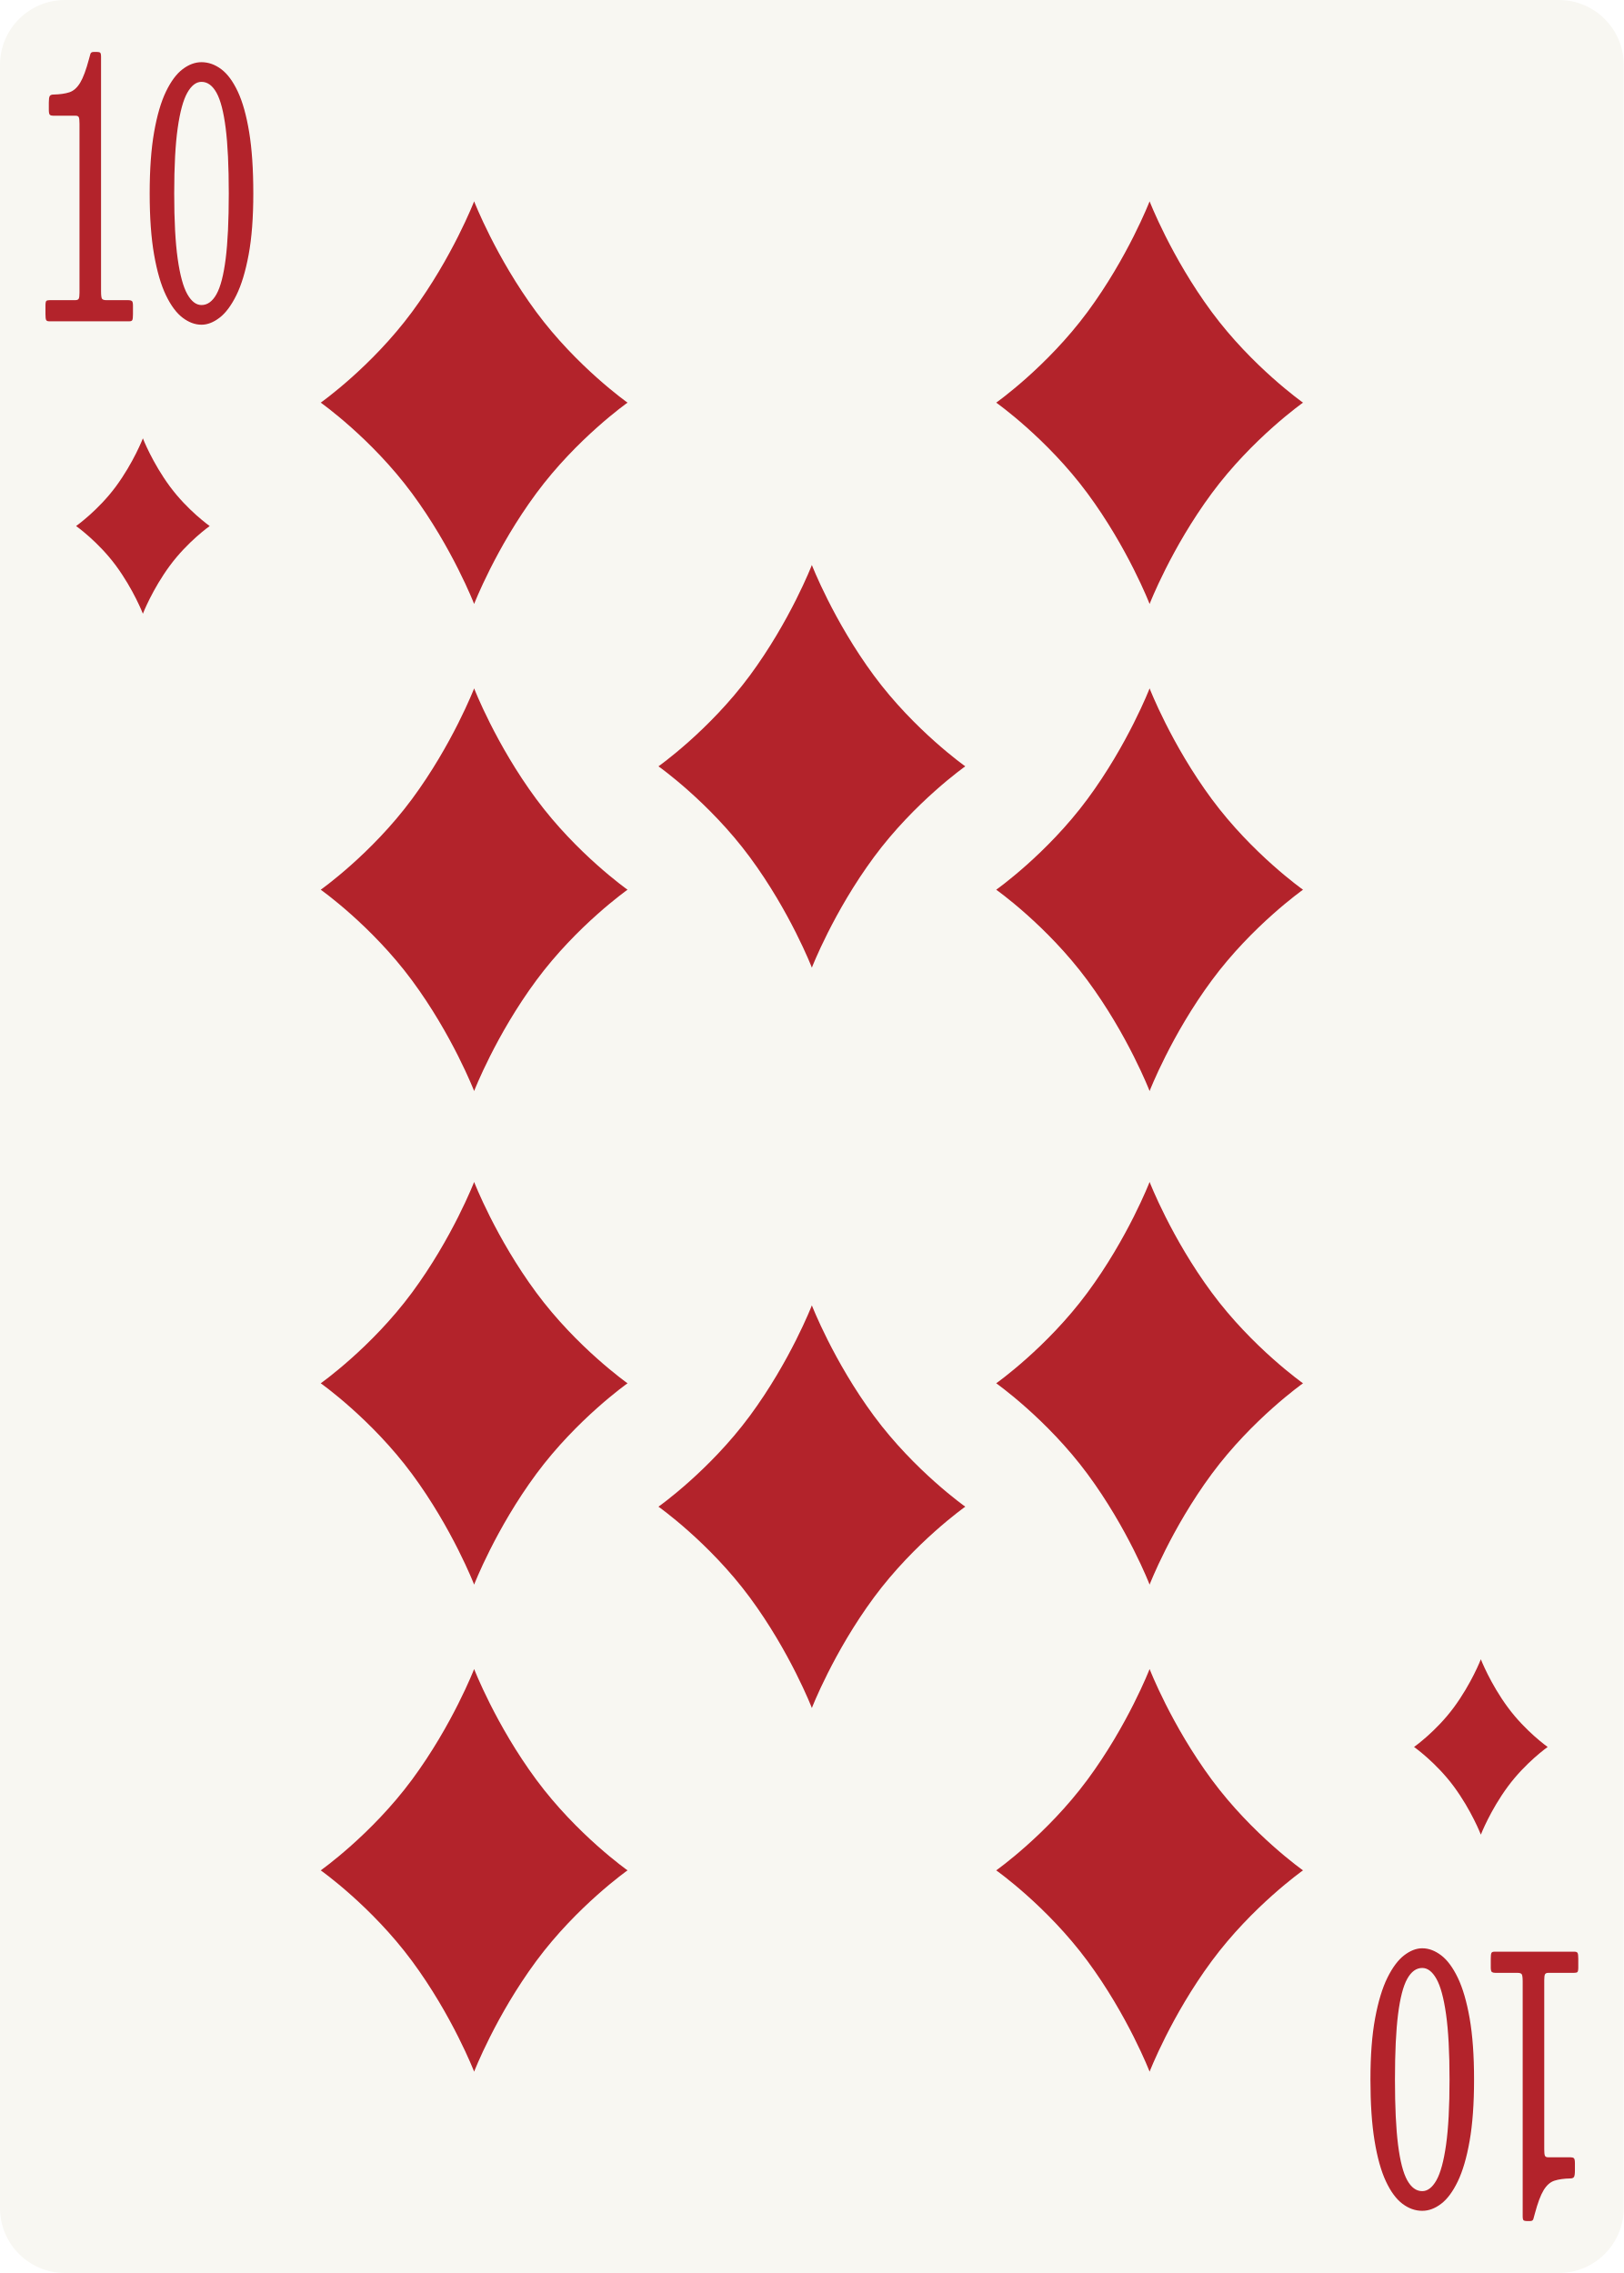
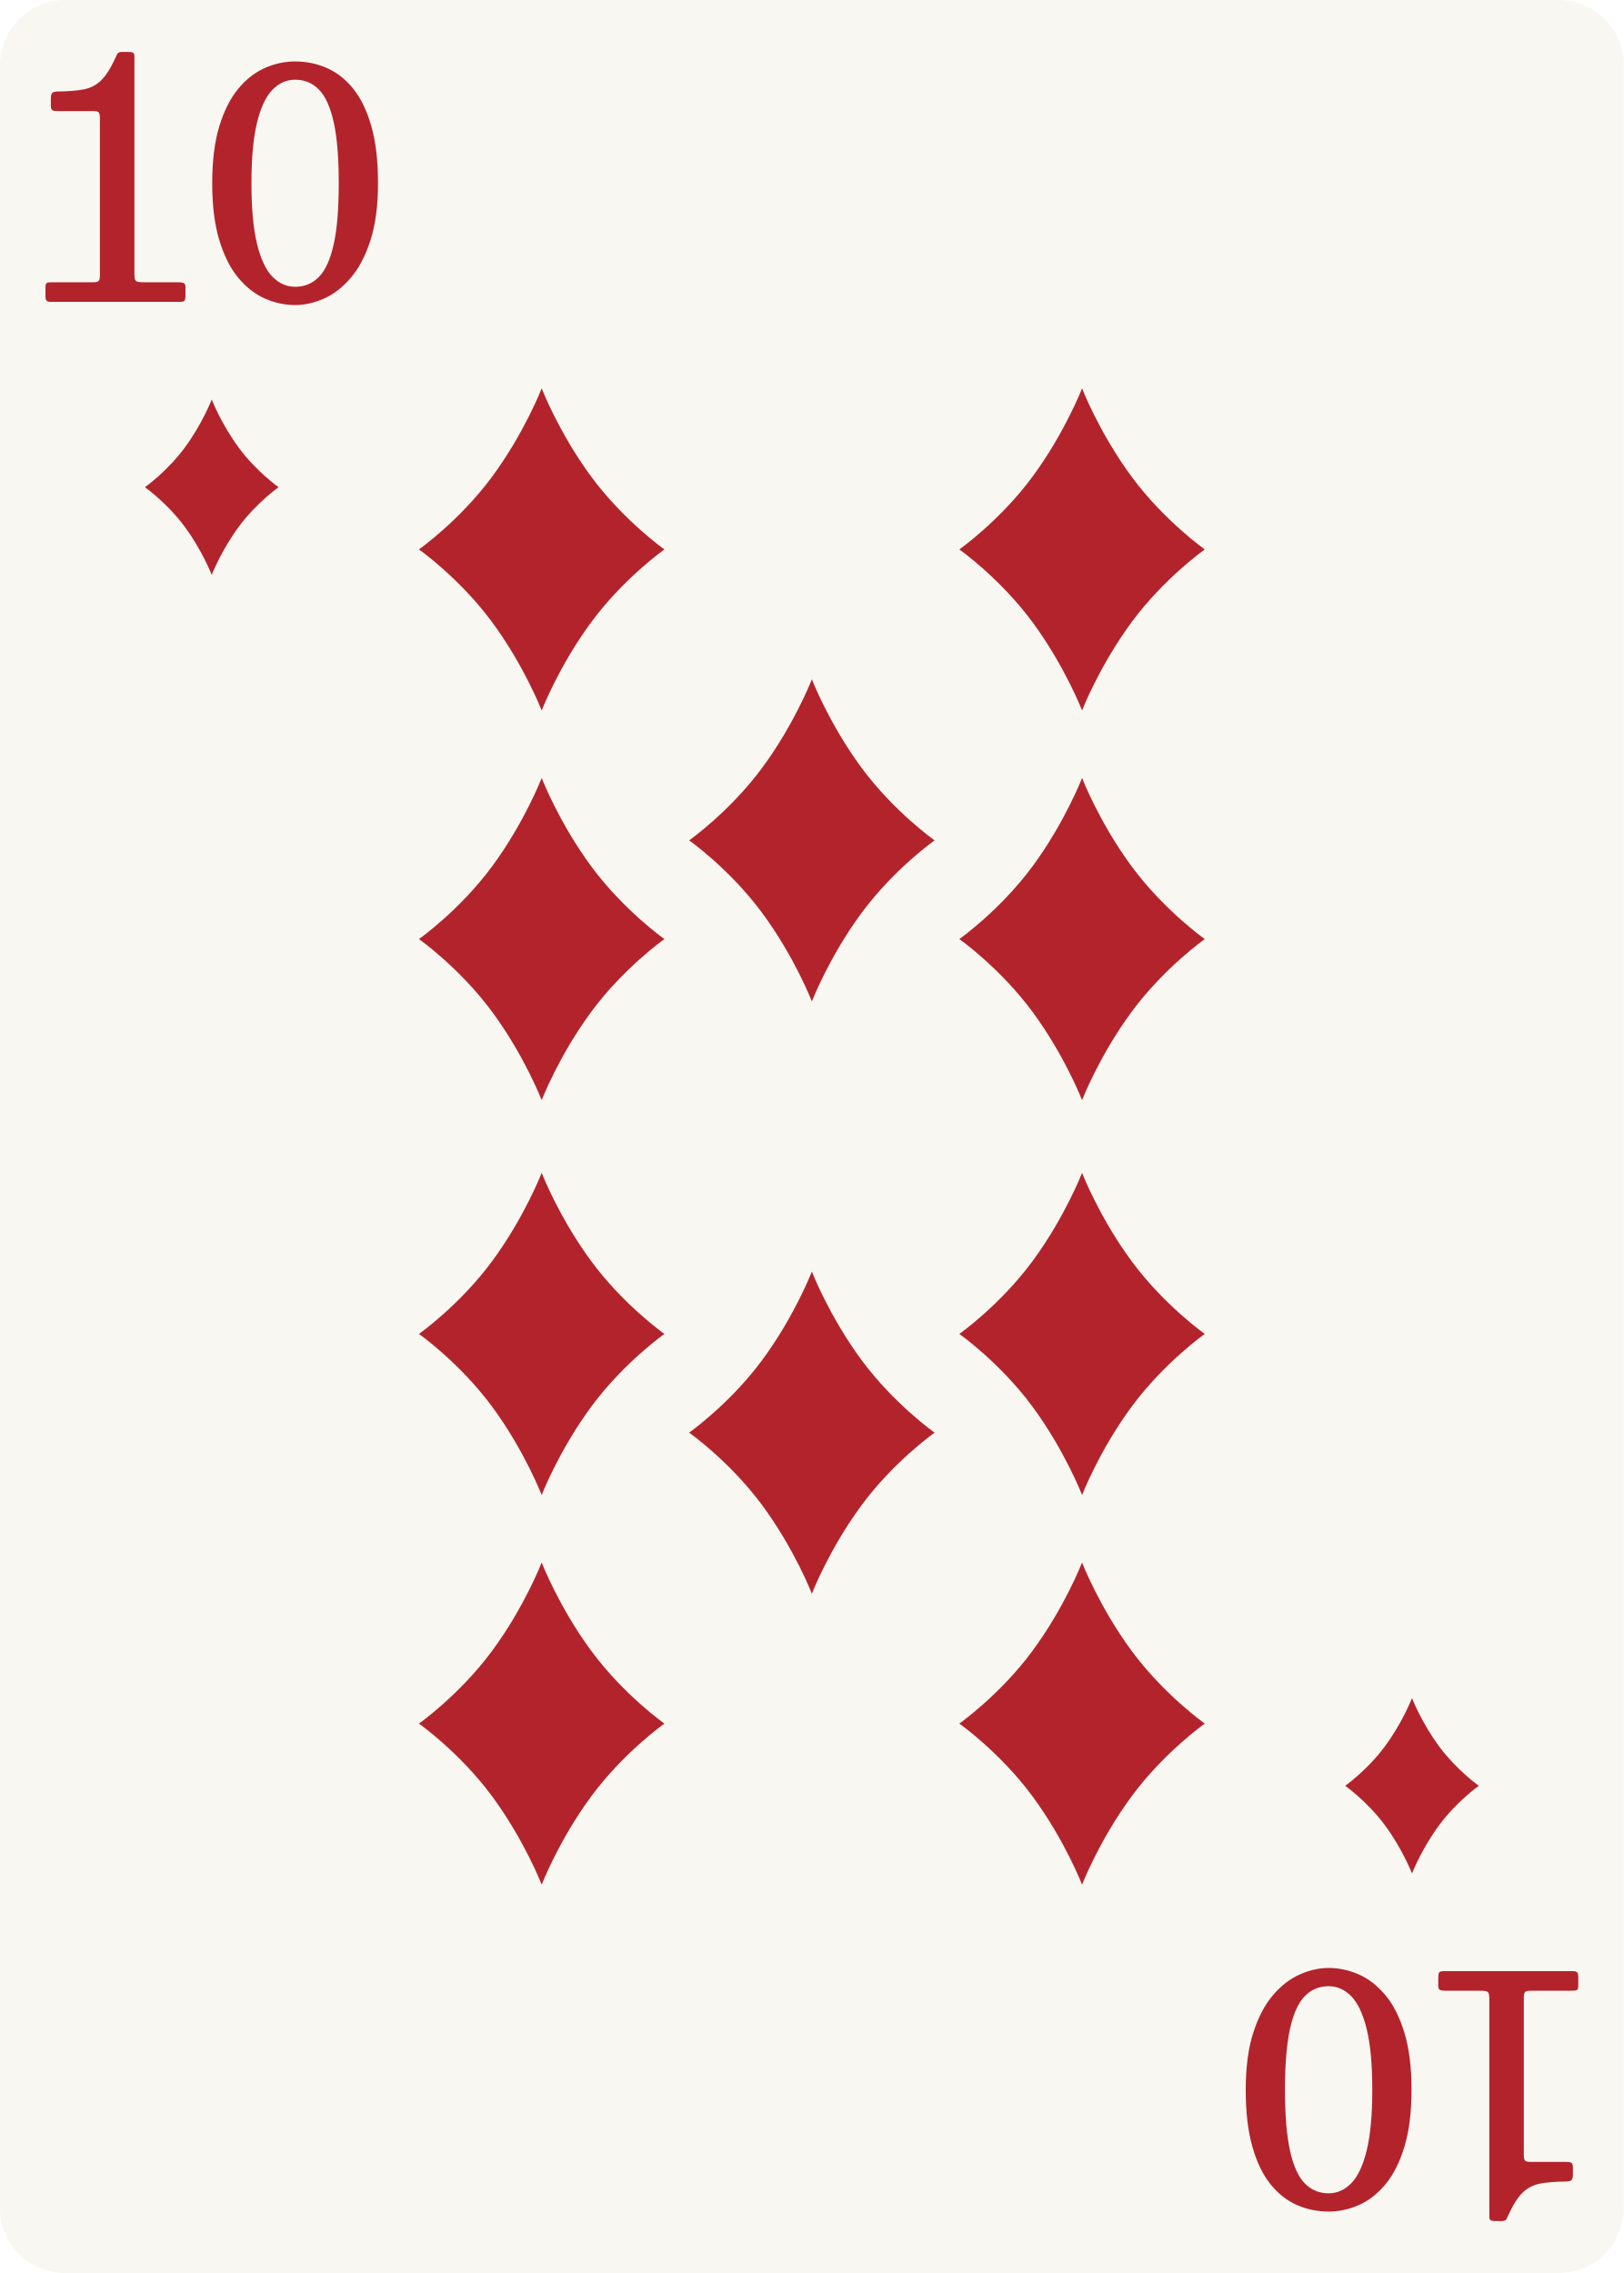
<svg xmlns="http://www.w3.org/2000/svg" width="250" height="350" viewBox="0 0 250 350">
  <rect width="250" height="350" rx="10" fill="#f8f7f2" />
  <g fill="#b3232b">
-     <g>
-       <svg x="44.0" y="31.0" width="58" height="62" viewBox="-8 -10.5 16 21">
-         <path d="M 3.243,-4.725 C 1.126,-7.589 0,-10.5 0,-10.5 c 0,0 -1.126,2.911 -3.243,5.775 C -5.361,-1.862 -8,0 -8,0 -8,0 -5.361,1.861 -3.243,4.726 -1.126,7.589 0,10.5 0,10.5 0,10.5 1.126,7.589 3.243,4.726 5.361,1.861 8,0 8,0 8,0 5.361,-1.862 3.243,-4.725 z" />
-       </svg>
+     <g transform="translate(125 175) scale(.8) translate(-125 -175)">
+       <g>
+         <svg x="44.0" y="31.0" width="58" height="62" viewBox="-8 -10.5 16 21">
+           <path d="M 3.243,-4.725 C 1.126,-7.589 0,-10.5 0,-10.5 c 0,0 -1.126,2.911 -3.243,5.775 C -5.361,-1.862 -8,0 -8,0 -8,0 -5.361,1.861 -3.243,4.726 -1.126,7.589 0,10.5 0,10.5 0,10.5 1.126,7.589 3.243,4.726 5.361,1.861 8,0 8,0 8,0 5.361,-1.862 3.243,-4.725 z" />
+         </svg>
+       </g>
+       <g>
+         <svg x="44.0" y="106.0" width="58" height="62" viewBox="-8 -10.5 16 21">
+           <path d="M 3.243,-4.725 C 1.126,-7.589 0,-10.5 0,-10.5 c 0,0 -1.126,2.911 -3.243,5.775 C -5.361,-1.862 -8,0 -8,0 -8,0 -5.361,1.861 -3.243,4.726 -1.126,7.589 0,10.5 0,10.5 0,10.5 1.126,7.589 3.243,4.726 5.361,1.861 8,0 8,0 8,0 5.361,-1.862 3.243,-4.725 z" />
+         </svg>
+       </g>
+       <g transform="rotate(180 73 213)">
+         <svg x="44.0" y="182.0" width="58" height="62" viewBox="-8 -10.5 16 21">
+           <path d="M 3.243,-4.725 C 1.126,-7.589 0,-10.5 0,-10.5 c 0,0 -1.126,2.911 -3.243,5.775 C -5.361,-1.862 -8,0 -8,0 -8,0 -5.361,1.861 -3.243,4.726 -1.126,7.589 0,10.5 0,10.5 0,10.5 1.126,7.589 3.243,4.726 5.361,1.861 8,0 8,0 8,0 5.361,-1.862 3.243,-4.725 z" />
+         </svg>
+       </g>
+       <g transform="rotate(180 73 288)">
+         <svg x="44.0" y="257.0" width="58" height="62" viewBox="-8 -10.5 16 21">
+           <path d="M 3.243,-4.725 C 1.126,-7.589 0,-10.5 0,-10.5 c 0,0 -1.126,2.911 -3.243,5.775 C -5.361,-1.862 -8,0 -8,0 -8,0 -5.361,1.861 -3.243,4.726 -1.126,7.589 0,10.5 0,10.5 0,10.5 1.126,7.589 3.243,4.726 5.361,1.861 8,0 8,0 8,0 5.361,-1.862 3.243,-4.725 z" />
+         </svg>
+       </g>
+       <g>
+         <svg x="148.0" y="31.0" width="58" height="62" viewBox="-8 -10.5 16 21">
+           <path d="M 3.243,-4.725 C 1.126,-7.589 0,-10.5 0,-10.5 c 0,0 -1.126,2.911 -3.243,5.775 C -5.361,-1.862 -8,0 -8,0 -8,0 -5.361,1.861 -3.243,4.726 -1.126,7.589 0,10.5 0,10.5 0,10.5 1.126,7.589 3.243,4.726 5.361,1.861 8,0 8,0 8,0 5.361,-1.862 3.243,-4.725 z" />
+         </svg>
+       </g>
+       <g>
+         <svg x="148.0" y="106.0" width="58" height="62" viewBox="-8 -10.5 16 21">
+           <path d="M 3.243,-4.725 C 1.126,-7.589 0,-10.5 0,-10.5 c 0,0 -1.126,2.911 -3.243,5.775 C -5.361,-1.862 -8,0 -8,0 -8,0 -5.361,1.861 -3.243,4.726 -1.126,7.589 0,10.5 0,10.5 0,10.5 1.126,7.589 3.243,4.726 5.361,1.861 8,0 8,0 8,0 5.361,-1.862 3.243,-4.725 z" />
+         </svg>
+       </g>
+       <g transform="rotate(180 177 213)">
+         <svg x="148.0" y="182.0" width="58" height="62" viewBox="-8 -10.5 16 21">
+           <path d="M 3.243,-4.725 C 1.126,-7.589 0,-10.5 0,-10.5 c 0,0 -1.126,2.911 -3.243,5.775 C -5.361,-1.862 -8,0 -8,0 -8,0 -5.361,1.861 -3.243,4.726 -1.126,7.589 0,10.5 0,10.5 0,10.5 1.126,7.589 3.243,4.726 5.361,1.861 8,0 8,0 8,0 5.361,-1.862 3.243,-4.725 z" />
+         </svg>
+       </g>
+       <g transform="rotate(180 177 288)">
+         <svg x="148.0" y="257.0" width="58" height="62" viewBox="-8 -10.5 16 21">
+           <path d="M 3.243,-4.725 C 1.126,-7.589 0,-10.5 0,-10.5 c 0,0 -1.126,2.911 -3.243,5.775 C -5.361,-1.862 -8,0 -8,0 -8,0 -5.361,1.861 -3.243,4.726 -1.126,7.589 0,10.5 0,10.5 0,10.5 1.126,7.589 3.243,4.726 5.361,1.861 8,0 8,0 8,0 5.361,-1.862 3.243,-4.725 z" />
+         </svg>
+       </g>
+       <g>
+         <svg x="96.0" y="87.0" width="58" height="62" viewBox="-8 -10.5 16 21">
+           <path d="M 3.243,-4.725 C 1.126,-7.589 0,-10.5 0,-10.5 c 0,0 -1.126,2.911 -3.243,5.775 C -5.361,-1.862 -8,0 -8,0 -8,0 -5.361,1.861 -3.243,4.726 -1.126,7.589 0,10.5 0,10.5 0,10.5 1.126,7.589 3.243,4.726 5.361,1.861 8,0 8,0 8,0 5.361,-1.862 3.243,-4.725 z" />
+         </svg>
+       </g>
+       <g transform="rotate(180 125 232)">
+         <svg x="96.0" y="201.0" width="58" height="62" viewBox="-8 -10.5 16 21">
+           <path d="M 3.243,-4.725 C 1.126,-7.589 0,-10.5 0,-10.5 c 0,0 -1.126,2.911 -3.243,5.775 C -5.361,-1.862 -8,0 -8,0 -8,0 -5.361,1.861 -3.243,4.726 -1.126,7.589 0,10.5 0,10.5 0,10.5 1.126,7.589 3.243,4.726 5.361,1.861 8,0 8,0 8,0 5.361,-1.862 3.243,-4.725 z" />
+         </svg>
+       </g>
    </g>
-     <g>
-       <svg x="44.0" y="106.0" width="58" height="62" viewBox="-8 -10.5 16 21">
-         <path d="M 3.243,-4.725 C 1.126,-7.589 0,-10.5 0,-10.5 c 0,0 -1.126,2.911 -3.243,5.775 C -5.361,-1.862 -8,0 -8,0 -8,0 -5.361,1.861 -3.243,4.726 -1.126,7.589 0,10.5 0,10.5 0,10.5 1.126,7.589 3.243,4.726 5.361,1.861 8,0 8,0 8,0 5.361,-1.862 3.243,-4.725 z" />
-       </svg>
-     </g>
-     <g transform="rotate(180 73 213)">
-       <svg x="44.0" y="182.0" width="58" height="62" viewBox="-8 -10.5 16 21">
-         <path d="M 3.243,-4.725 C 1.126,-7.589 0,-10.5 0,-10.5 c 0,0 -1.126,2.911 -3.243,5.775 C -5.361,-1.862 -8,0 -8,0 -8,0 -5.361,1.861 -3.243,4.726 -1.126,7.589 0,10.5 0,10.5 0,10.5 1.126,7.589 3.243,4.726 5.361,1.861 8,0 8,0 8,0 5.361,-1.862 3.243,-4.725 z" />
-       </svg>
-     </g>
-     <g transform="rotate(180 73 288)">
-       <svg x="44.0" y="257.0" width="58" height="62" viewBox="-8 -10.5 16 21">
-         <path d="M 3.243,-4.725 C 1.126,-7.589 0,-10.5 0,-10.5 c 0,0 -1.126,2.911 -3.243,5.775 C -5.361,-1.862 -8,0 -8,0 -8,0 -5.361,1.861 -3.243,4.726 -1.126,7.589 0,10.5 0,10.5 0,10.5 1.126,7.589 3.243,4.726 5.361,1.861 8,0 8,0 8,0 5.361,-1.862 3.243,-4.725 z" />
-       </svg>
-     </g>
-     <g>
-       <svg x="148.0" y="31.0" width="58" height="62" viewBox="-8 -10.5 16 21">
-         <path d="M 3.243,-4.725 C 1.126,-7.589 0,-10.5 0,-10.5 c 0,0 -1.126,2.911 -3.243,5.775 C -5.361,-1.862 -8,0 -8,0 -8,0 -5.361,1.861 -3.243,4.726 -1.126,7.589 0,10.5 0,10.5 0,10.5 1.126,7.589 3.243,4.726 5.361,1.861 8,0 8,0 8,0 5.361,-1.862 3.243,-4.725 z" />
-       </svg>
-     </g>
-     <g>
-       <svg x="148.0" y="106.0" width="58" height="62" viewBox="-8 -10.5 16 21">
-         <path d="M 3.243,-4.725 C 1.126,-7.589 0,-10.5 0,-10.5 c 0,0 -1.126,2.911 -3.243,5.775 C -5.361,-1.862 -8,0 -8,0 -8,0 -5.361,1.861 -3.243,4.726 -1.126,7.589 0,10.5 0,10.5 0,10.5 1.126,7.589 3.243,4.726 5.361,1.861 8,0 8,0 8,0 5.361,-1.862 3.243,-4.725 z" />
-       </svg>
-     </g>
-     <g transform="rotate(180 177 213)">
-       <svg x="148.0" y="182.0" width="58" height="62" viewBox="-8 -10.5 16 21">
-         <path d="M 3.243,-4.725 C 1.126,-7.589 0,-10.5 0,-10.5 c 0,0 -1.126,2.911 -3.243,5.775 C -5.361,-1.862 -8,0 -8,0 -8,0 -5.361,1.861 -3.243,4.726 -1.126,7.589 0,10.5 0,10.5 0,10.5 1.126,7.589 3.243,4.726 5.361,1.861 8,0 8,0 8,0 5.361,-1.862 3.243,-4.725 z" />
-       </svg>
-     </g>
-     <g transform="rotate(180 177 288)">
-       <svg x="148.0" y="257.0" width="58" height="62" viewBox="-8 -10.5 16 21">
-         <path d="M 3.243,-4.725 C 1.126,-7.589 0,-10.5 0,-10.5 c 0,0 -1.126,2.911 -3.243,5.775 C -5.361,-1.862 -8,0 -8,0 -8,0 -5.361,1.861 -3.243,4.726 -1.126,7.589 0,10.5 0,10.5 0,10.5 1.126,7.589 3.243,4.726 5.361,1.861 8,0 8,0 8,0 5.361,-1.862 3.243,-4.725 z" />
-       </svg>
-     </g>
-     <g>
-       <svg x="96.0" y="87.0" width="58" height="62" viewBox="-8 -10.5 16 21">
-         <path d="M 3.243,-4.725 C 1.126,-7.589 0,-10.5 0,-10.5 c 0,0 -1.126,2.911 -3.243,5.775 C -5.361,-1.862 -8,0 -8,0 -8,0 -5.361,1.861 -3.243,4.726 -1.126,7.589 0,10.5 0,10.5 0,10.5 1.126,7.589 3.243,4.726 5.361,1.861 8,0 8,0 8,0 5.361,-1.862 3.243,-4.725 z" />
-       </svg>
-     </g>
-     <g transform="rotate(180 125 232)">
-       <svg x="96.0" y="201.0" width="58" height="62" viewBox="-8 -10.5 16 21">
-         <path d="M 3.243,-4.725 C 1.126,-7.589 0,-10.5 0,-10.5 c 0,0 -1.126,2.911 -3.243,5.775 C -5.361,-1.862 -8,0 -8,0 -8,0 -5.361,1.861 -3.243,4.726 -1.126,7.589 0,10.5 0,10.5 0,10.5 1.126,7.589 3.243,4.726 5.361,1.861 8,0 8,0 8,0 5.361,-1.862 3.243,-4.725 z" />
-       </svg>
-     </g>
-     <g data-card-value="Besley" transform="translate(5.541639 49.475) scale(0.015223 -0.02625)">
+     <g data-card-value="Besley" transform="translate(4.666623 46.48375) scale(0.0243568 -0.0243568)">
      <path d="M95.8 41.78Q95.8 15.7 102.5 7.85Q109.2 0.0 134.14 0.0H944.421Q969.381 0.0 975.091 8.42Q980.801 16.84 980.801 42.66V92.601Q980.801 115.301 968.521 119.651Q956.241 124.001 935.541 124.001H713.541Q676.841 124.001 667.421 132.431Q658.001 140.861 658.001 176.561V1551.2Q658.001 1571.88 648.501 1575.94Q639.001 1580.0 618.181 1580.0H582.061Q555.101 1580.0 549.691 1567.35Q544.281 1554.7 535.581 1537.58Q492.161 1442.84 446.23 1398.98Q400.3 1355.12 336.79 1343.2Q273.28 1331.28 176.98 1330.14Q148 1330 138.9 1321.13Q129.8 1312.26 129.8 1283.3V1240.699Q129.8 1216.279 140.66 1211.139Q151.52 1205.999 173.94 1205.999H400.74Q427.16 1205.999 433.58 1196.209Q440.0 1186.419 440.0 1158.999V167.681Q440.0 141.281 432.29 132.641Q424.58 124.001 396.18 124.001H137.62Q114.22 124.001 105.01 119.721Q95.8 115.441 95.8 92.041ZM1149.881 750.0Q1149.881 538.0 1194.591 390.5Q1239.301 243.0 1314.561 152.5Q1389.821 62.0 1483.191 21.0Q1576.561 -20.0 1673.881 -20.0Q1764.062 -20.0 1856.432 21.0Q1948.802 62.0 2026.062 152.5Q2103.322 243.0 2150.602 390.5Q2197.882 538.0 2197.882 750.0Q2197.882 962.0 2156.102 1109.5Q2114.322 1257.0 2041.132 1347.5Q1967.942 1438.0 1873.502 1479.0Q1779.062 1520.0 1673.881 1520.0Q1576.561 1520.0 1483.191 1479.0Q1389.821 1438.0 1314.561 1347.5Q1239.301 1257.0 1194.591 1109.5Q1149.881 962.0 1149.881 750.0ZM1397.882 750.0Q1397.882 989.2 1433.072 1133.06Q1468.262 1276.92 1530.472 1340.759Q1592.682 1404.599 1673.881 1404.599Q1764.381 1404.599 1825.731 1340.759Q1887.081 1276.92 1918.481 1133.06Q1949.881 989.2 1949.881 750.0Q1949.881 510.8 1918.481 366.94Q1887.081 223.08 1825.731 159.241Q1764.381 95.401 1673.881 95.401Q1592.682 95.401 1530.472 159.241Q1468.262 223.08 1433.072 366.94Q1397.882 510.8 1397.882 750.0Z" />
    </g>
    <g>
-       <svg x="9.5" y="67.5" width="25" height="27" viewBox="-8 -10.5 16 21">
+       <svg x="20.1" y="61.521" width="25" height="27" viewBox="-8 -10.5 16 21">
        <path d="M 3.243,-4.725 C 1.126,-7.589 0,-10.5 0,-10.5 c 0,0 -1.126,2.911 -3.243,5.775 C -5.361,-1.862 -8,0 -8,0 -8,0 -5.361,1.861 -3.243,4.726 -1.126,7.589 0,10.5 0,10.5 0,10.5 1.126,7.589 3.243,4.726 5.361,1.861 8,0 8,0 8,0 5.361,-1.862 3.243,-4.725 z" />
      </svg>
    </g>
    <g transform="rotate(180 125 175)">
-       <g data-card-value="Besley" transform="translate(5.541639 49.475) scale(0.015223 -0.02625)">
+       <g data-card-value="Besley" transform="translate(4.666623 46.48375) scale(0.0243568 -0.0243568)">
        <path d="M95.8 41.78Q95.8 15.7 102.5 7.85Q109.2 0.0 134.14 0.0H944.421Q969.381 0.0 975.091 8.42Q980.801 16.84 980.801 42.66V92.601Q980.801 115.301 968.521 119.651Q956.241 124.001 935.541 124.001H713.541Q676.841 124.001 667.421 132.431Q658.001 140.861 658.001 176.561V1551.2Q658.001 1571.88 648.501 1575.94Q639.001 1580.0 618.181 1580.0H582.061Q555.101 1580.0 549.691 1567.35Q544.281 1554.7 535.581 1537.58Q492.161 1442.84 446.23 1398.98Q400.3 1355.12 336.79 1343.2Q273.28 1331.28 176.98 1330.14Q148 1330 138.9 1321.13Q129.8 1312.26 129.8 1283.3V1240.699Q129.8 1216.279 140.66 1211.139Q151.52 1205.999 173.94 1205.999H400.74Q427.16 1205.999 433.58 1196.209Q440.0 1186.419 440.0 1158.999V167.681Q440.0 141.281 432.29 132.641Q424.58 124.001 396.18 124.001H137.62Q114.22 124.001 105.01 119.721Q95.8 115.441 95.8 92.041ZM1149.881 750.0Q1149.881 538.0 1194.591 390.5Q1239.301 243.0 1314.561 152.5Q1389.821 62.0 1483.191 21.0Q1576.561 -20.0 1673.881 -20.0Q1764.062 -20.0 1856.432 21.0Q1948.802 62.0 2026.062 152.5Q2103.322 243.0 2150.602 390.5Q2197.882 538.0 2197.882 750.0Q2197.882 962.0 2156.102 1109.5Q2114.322 1257.0 2041.132 1347.5Q1967.942 1438.0 1873.502 1479.0Q1779.062 1520.0 1673.881 1520.0Q1576.561 1520.0 1483.191 1479.0Q1389.821 1438.0 1314.561 1347.5Q1239.301 1257.0 1194.591 1109.5Q1149.881 962.0 1149.881 750.0ZM1397.882 750.0Q1397.882 989.2 1433.072 1133.06Q1468.262 1276.92 1530.472 1340.759Q1592.682 1404.599 1673.881 1404.599Q1764.381 1404.599 1825.731 1340.759Q1887.081 1276.92 1918.481 1133.06Q1949.881 989.2 1949.881 750.0Q1949.881 510.8 1918.481 366.94Q1887.081 223.08 1825.731 159.241Q1764.381 95.401 1673.881 95.401Q1592.682 95.401 1530.472 159.241Q1468.262 223.08 1433.072 366.94Q1397.882 510.8 1397.882 750.0Z" />
      </g>
      <g>
-         <svg x="9.5" y="67.5" width="25" height="27" viewBox="-8 -10.5 16 21">
+         <svg x="20.1" y="61.521" width="25" height="27" viewBox="-8 -10.5 16 21">
          <path d="M 3.243,-4.725 C 1.126,-7.589 0,-10.5 0,-10.5 c 0,0 -1.126,2.911 -3.243,5.775 C -5.361,-1.862 -8,0 -8,0 -8,0 -5.361,1.861 -3.243,4.726 -1.126,7.589 0,10.5 0,10.5 0,10.5 1.126,7.589 3.243,4.726 5.361,1.861 8,0 8,0 8,0 5.361,-1.862 3.243,-4.725 z" />
        </svg>
      </g>
    </g>
  </g>
</svg>
